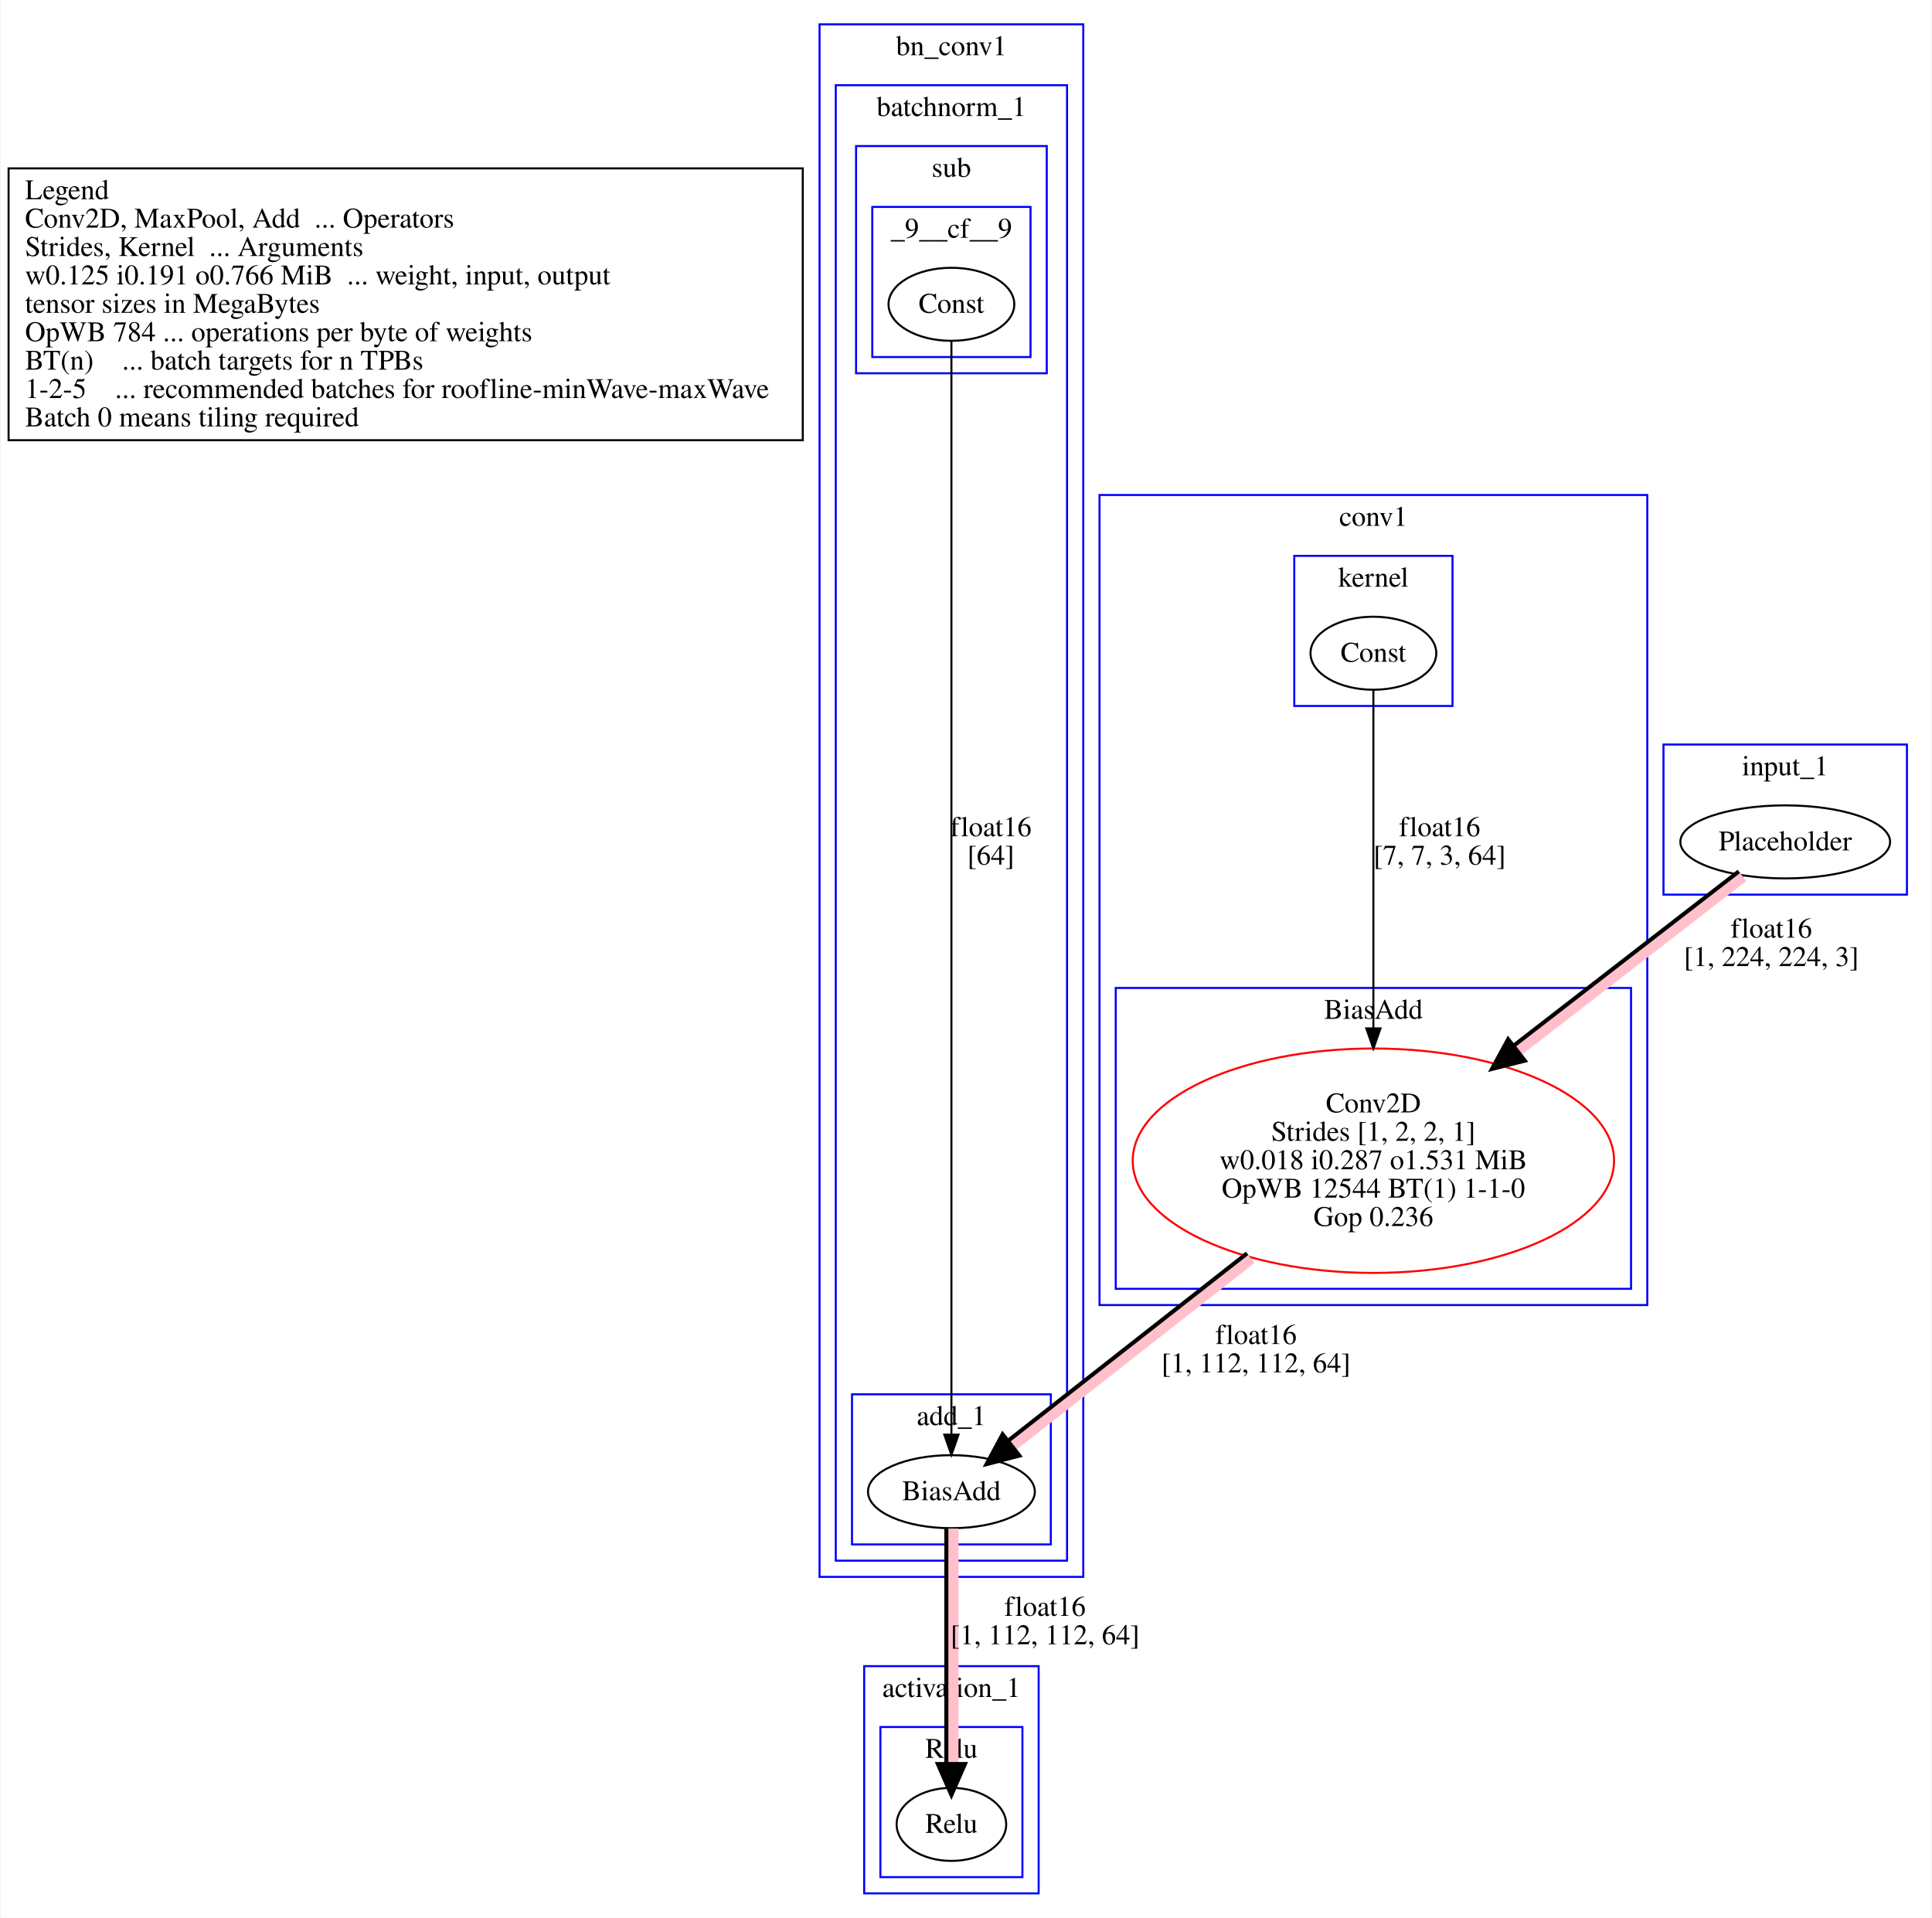
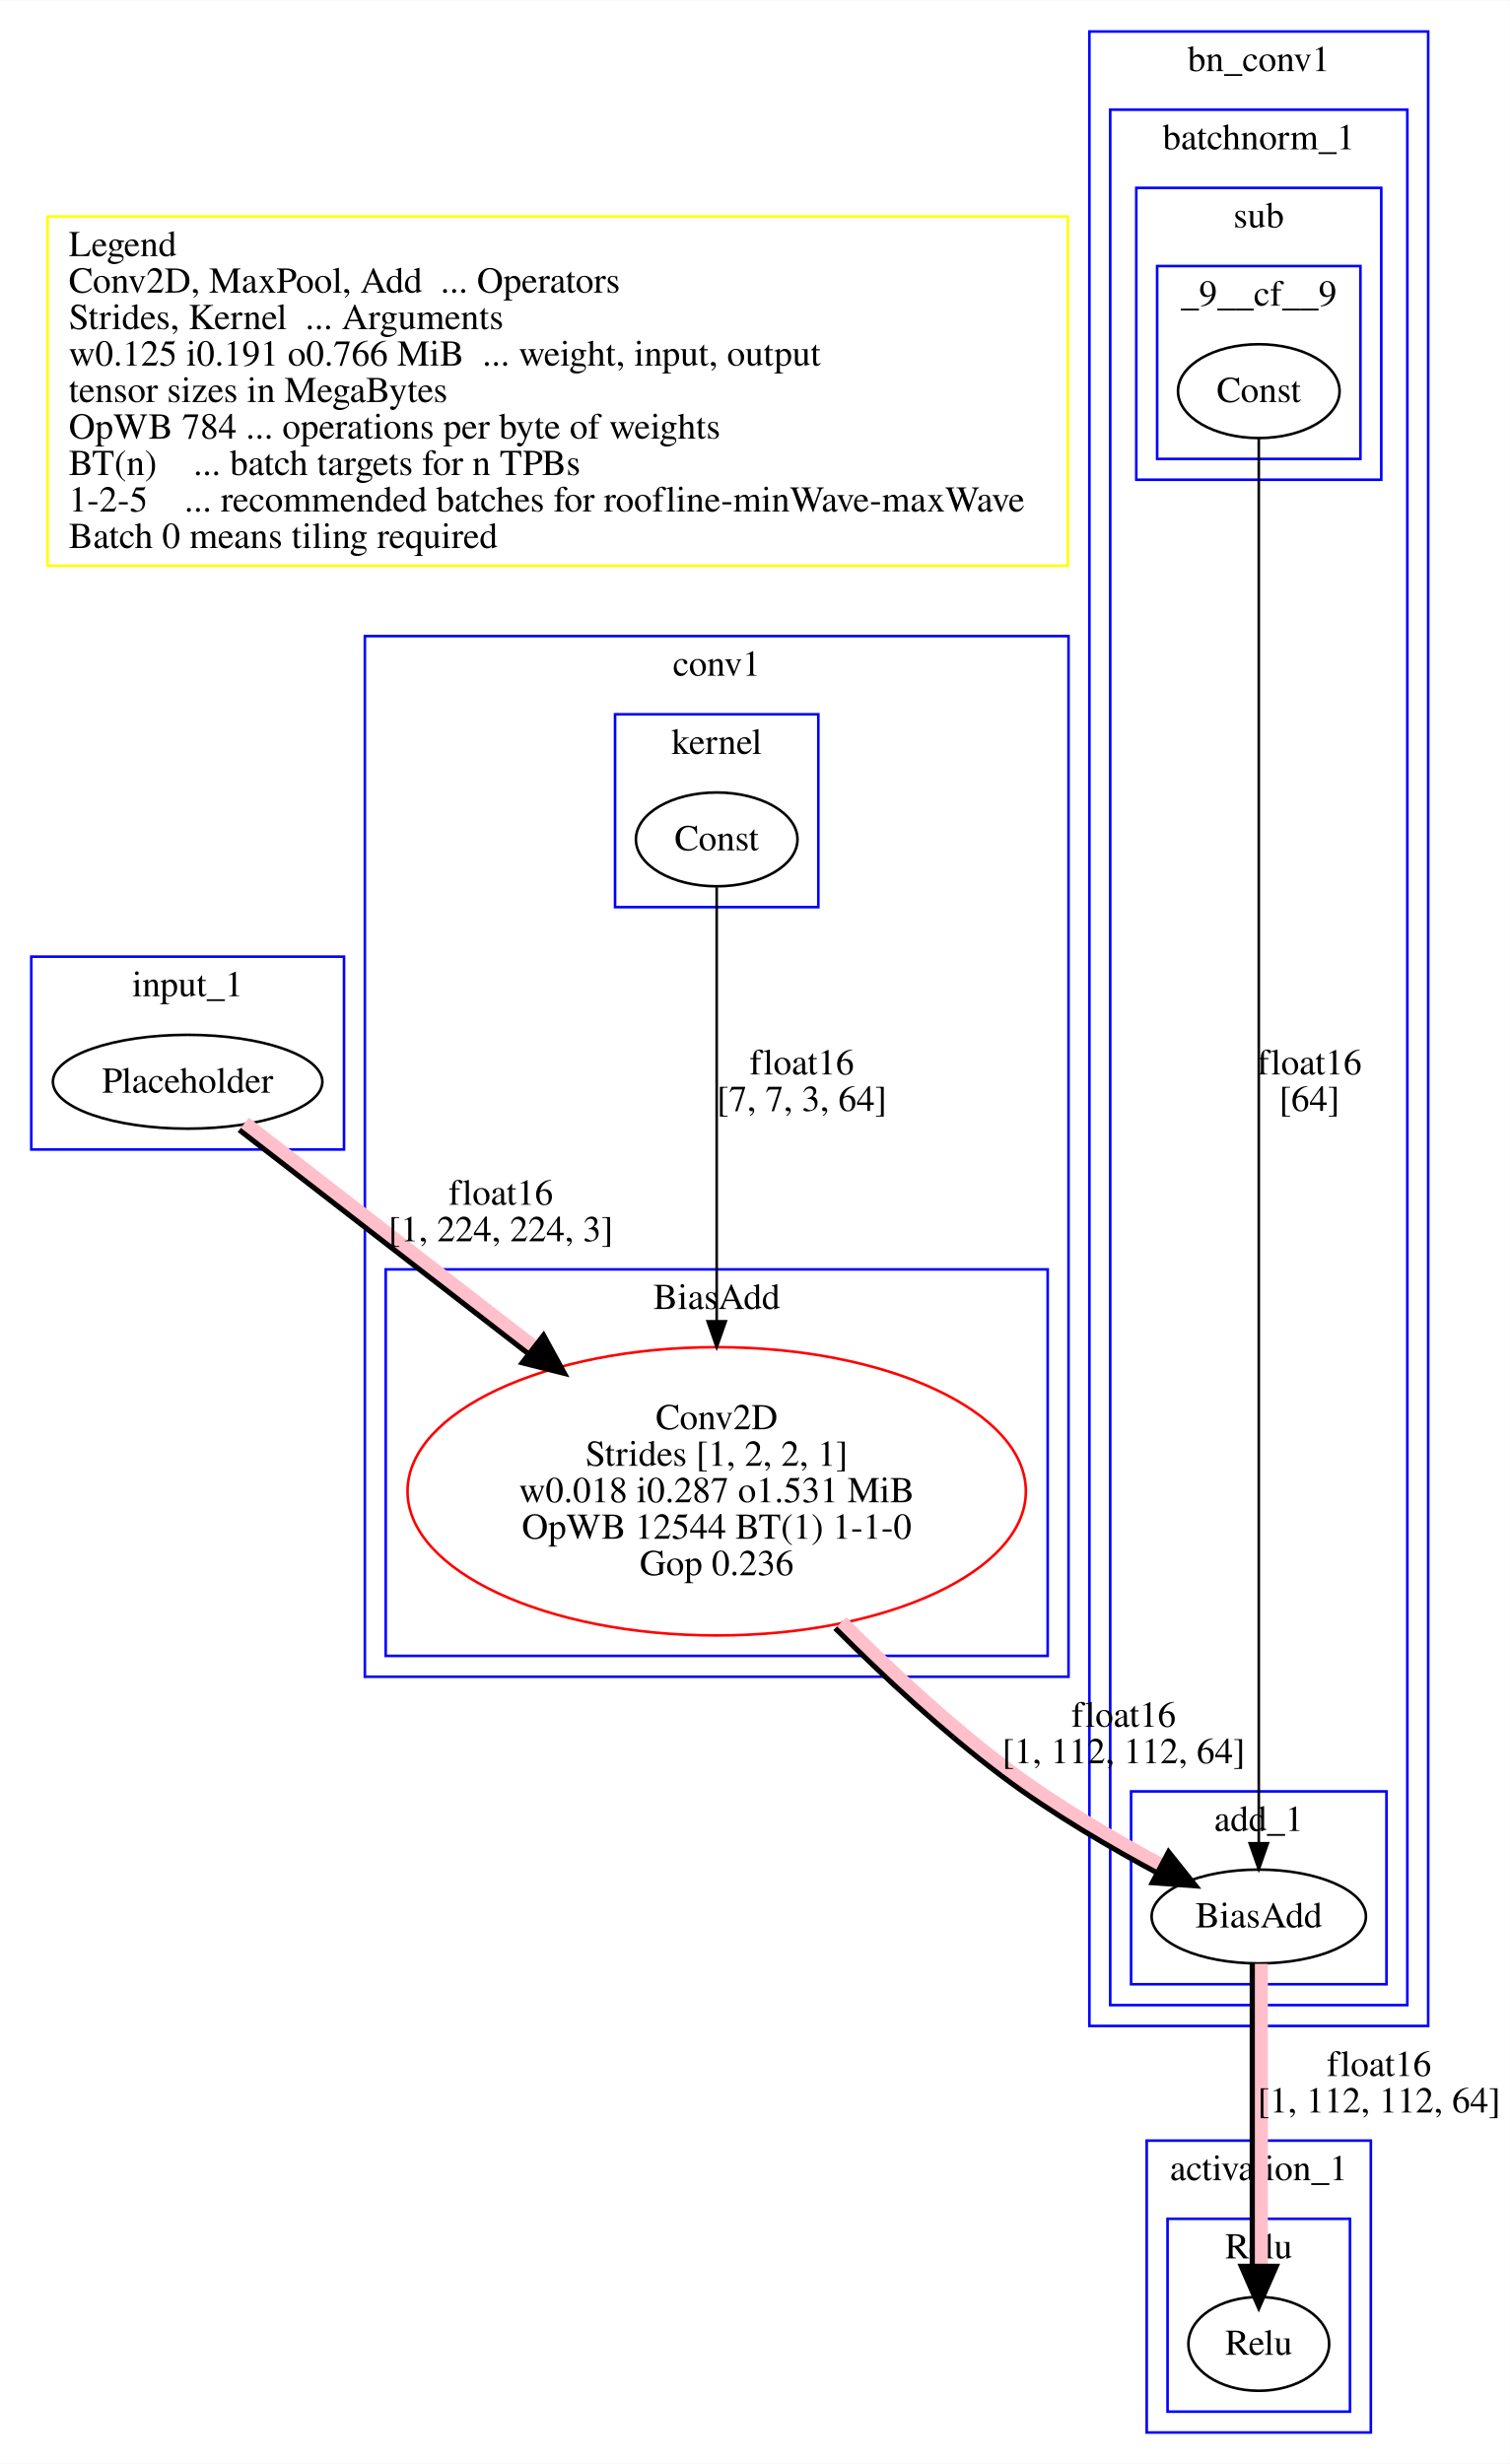
- <svg xmlns="http://www.w3.org/2000/svg" width="952pt" height="945pt" viewBox="0.00 0.00 951.62 945.31">
+ <svg xmlns="http://www.w3.org/2000/svg" width="579pt" height="945pt" viewBox="0.00 0.00 579.30 945.31">
  <g id="graph0" class="graph" transform="scale(1 1) rotate(0) translate(4 941.3087)">
-     <polygon fill="#ffffff" stroke="transparent" points="-4,4 -4,-941.309 947.619,-941.309 947.619,4 -4,4" />
+     <polygon fill="#ffffff" stroke="transparent" points="-4,4 -4,-941.309 575.299,-941.309 575.299,4 -4,4" />
    <g id="clust1" class="cluster">
-       <polygon fill="none" stroke="#0000ff" points="537.619,-298 537.619,-697.309 807.619,-697.309 807.619,-298 537.619,-298" />
-       <text text-anchor="middle" x="672.619" y="-682.109" font-family="Times,serif" font-size="14.00" fill="#000000">conv1</text>
+       <polygon fill="none" stroke="#0000ff" points="8,-500.309 8,-574.309 128,-574.309 128,-500.309 8,-500.309" />
+       <text text-anchor="middle" x="68" y="-559.109" font-family="Times,serif" font-size="14.00" fill="#000000">input_1</text>
    </g>
    <g id="clust2" class="cluster">
-       <polygon fill="none" stroke="#0000ff" points="545.619,-306 545.619,-454.309 799.619,-454.309 799.619,-306 545.619,-306" />
-       <text text-anchor="middle" x="672.619" y="-439.109" font-family="Times,serif" font-size="14.00" fill="#000000">BiasAdd</text>
+       <polygon fill="none" stroke="#0000ff" points="436,-8 436,-120 522,-120 522,-8 436,-8" />
+       <text text-anchor="middle" x="479" y="-104.8" font-family="Times,serif" font-size="14.00" fill="#000000">activation_1</text>
    </g>
    <g id="clust3" class="cluster">
-       <polygon fill="none" stroke="#0000ff" points="633.619,-593.309 633.619,-667.309 711.619,-667.309 711.619,-593.309 633.619,-593.309" />
-       <text text-anchor="middle" x="672.619" y="-652.109" font-family="Times,serif" font-size="14.00" fill="#000000">kernel</text>
+       <polygon fill="none" stroke="#0000ff" points="444,-16 444,-90 514,-90 514,-16 444,-16" />
+       <text text-anchor="middle" x="479" y="-74.8" font-family="Times,serif" font-size="14.00" fill="#000000">Relu</text>
    </g>
    <g id="clust4" class="cluster">
-       <polygon fill="none" stroke="#0000ff" points="815.619,-500.309 815.619,-574.309 935.619,-574.309 935.619,-500.309 815.619,-500.309" />
-       <text text-anchor="middle" x="875.619" y="-559.109" font-family="Times,serif" font-size="14.00" fill="#000000">input_1</text>
+       <polygon fill="none" stroke="#0000ff" points="136,-298 136,-697.309 406,-697.309 406,-298 136,-298" />
+       <text text-anchor="middle" x="271" y="-682.109" font-family="Times,serif" font-size="14.00" fill="#000000">conv1</text>
    </g>
    <g id="clust5" class="cluster">
-       <polygon fill="none" stroke="#0000ff" points="421.619,-8 421.619,-120 507.619,-120 507.619,-8 421.619,-8" />
-       <text text-anchor="middle" x="464.619" y="-104.8" font-family="Times,serif" font-size="14.00" fill="#000000">activation_1</text>
+       <polygon fill="none" stroke="#0000ff" points="232,-593.309 232,-667.309 310,-667.309 310,-593.309 232,-593.309" />
+       <text text-anchor="middle" x="271" y="-652.109" font-family="Times,serif" font-size="14.00" fill="#000000">kernel</text>
    </g>
    <g id="clust6" class="cluster">
-       <polygon fill="none" stroke="#0000ff" points="429.619,-16 429.619,-90 499.619,-90 499.619,-16 429.619,-16" />
-       <text text-anchor="middle" x="464.619" y="-74.8" font-family="Times,serif" font-size="14.00" fill="#000000">Relu</text>
+       <polygon fill="none" stroke="#0000ff" points="144,-306 144,-454.309 398,-454.309 398,-306 144,-306" />
+       <text text-anchor="middle" x="271" y="-439.109" font-family="Times,serif" font-size="14.00" fill="#000000">BiasAdd</text>
    </g>
    <g id="clust7" class="cluster">
-       <polygon fill="none" stroke="#0000ff" points="399.619,-164 399.619,-929.309 529.619,-929.309 529.619,-164 399.619,-164" />
-       <text text-anchor="middle" x="464.619" y="-914.109" font-family="Times,serif" font-size="14.00" fill="#000000">bn_conv1</text>
+       <polygon fill="none" stroke="#0000ff" points="414,-164 414,-929.309 544,-929.309 544,-164 414,-164" />
+       <text text-anchor="middle" x="479" y="-914.109" font-family="Times,serif" font-size="14.00" fill="#000000">bn_conv1</text>
    </g>
    <g id="clust8" class="cluster">
-       <polygon fill="none" stroke="#0000ff" points="407.619,-172 407.619,-899.309 521.619,-899.309 521.619,-172 407.619,-172" />
-       <text text-anchor="middle" x="464.619" y="-884.109" font-family="Times,serif" font-size="14.00" fill="#000000">batchnorm_1</text>
+       <polygon fill="none" stroke="#0000ff" points="422,-172 422,-899.309 536,-899.309 536,-172 422,-172" />
+       <text text-anchor="middle" x="479" y="-884.109" font-family="Times,serif" font-size="14.00" fill="#000000">batchnorm_1</text>
    </g>
    <g id="clust9" class="cluster">
-       <polygon fill="none" stroke="#0000ff" points="415.619,-180 415.619,-254 513.619,-254 513.619,-180 415.619,-180" />
-       <text text-anchor="middle" x="464.619" y="-238.8" font-family="Times,serif" font-size="14.00" fill="#000000">add_1</text>
+       <polygon fill="none" stroke="#0000ff" points="430,-180 430,-254 528,-254 528,-180 430,-180" />
+       <text text-anchor="middle" x="479" y="-238.8" font-family="Times,serif" font-size="14.00" fill="#000000">add_1</text>
    </g>
    <g id="clust10" class="cluster">
-       <polygon fill="none" stroke="#0000ff" points="417.619,-757.309 417.619,-869.309 511.619,-869.309 511.619,-757.309 417.619,-757.309" />
-       <text text-anchor="middle" x="464.619" y="-854.109" font-family="Times,serif" font-size="14.00" fill="#000000">sub</text>
+       <polygon fill="none" stroke="#0000ff" points="432,-757.309 432,-869.309 526,-869.309 526,-757.309 432,-757.309" />
+       <text text-anchor="middle" x="479" y="-854.109" font-family="Times,serif" font-size="14.00" fill="#000000">sub</text>
    </g>
    <g id="clust11" class="cluster">
-       <polygon fill="none" stroke="#0000ff" points="425.619,-765.309 425.619,-839.309 503.619,-839.309 503.619,-765.309 425.619,-765.309" />
-       <text text-anchor="middle" x="464.619" y="-824.109" font-family="Times,serif" font-size="14.00" fill="#000000">_9__cf__9</text>
+       <polygon fill="none" stroke="#0000ff" points="440,-765.309 440,-839.309 518,-839.309 518,-765.309 440,-765.309" />
+       <text text-anchor="middle" x="479" y="-824.109" font-family="Times,serif" font-size="14.00" fill="#000000">_9__cf__9</text>
    </g>
    <g id="node1" class="node">
-       <polygon fill="none" stroke="#000000" points="391.358,-858.309 -.119,-858.309 -.119,-724.309 391.358,-724.309 391.358,-858.309" />
-       <text text-anchor="start" x="8" y="-843.109" font-family="Times,serif" font-size="14.00" fill="#000000">Legend</text>
-       <text text-anchor="start" x="8" y="-829.109" font-family="Times,serif" font-size="14.00" fill="#000000">  Conv2D, MaxPool, Add  ... Operators</text>
-       <text text-anchor="start" x="8" y="-815.109" font-family="Times,serif" font-size="14.00" fill="#000000">  Strides, Kernel  ... Arguments</text>
-       <text text-anchor="start" x="8" y="-801.109" font-family="Times,serif" font-size="14.00" fill="#000000">  w0.125 i0.191 o0.766 MiB  ... weight, input, output</text>
-       <text text-anchor="start" x="8" y="-787.109" font-family="Times,serif" font-size="14.00" fill="#000000">                               tensor sizes in MegaBytes</text>
-       <text text-anchor="start" x="8" y="-773.109" font-family="Times,serif" font-size="14.00" fill="#000000">  OpWB 784 ... operations per byte of weights</text>
-       <text text-anchor="start" x="8" y="-759.109" font-family="Times,serif" font-size="14.00" fill="#000000">  BT(n)    ... batch targets for n TPBs</text>
-       <text text-anchor="start" x="8" y="-745.109" font-family="Times,serif" font-size="14.00" fill="#000000">  1-2-5    ... recommended batches for roofline-minWave-maxWave</text>
-       <text text-anchor="start" x="8" y="-731.109" font-family="Times,serif" font-size="14.00" fill="#000000">               Batch 0 means tiling required</text>
+       <polygon fill="none" stroke="#ffff00" points="405.738,-858.309 14.262,-858.309 14.262,-724.309 405.738,-724.309 405.738,-858.309" />
+       <text text-anchor="start" x="22.381" y="-843.109" font-family="Times,serif" font-size="14.00" fill="#000000">Legend</text>
+       <text text-anchor="start" x="22.381" y="-829.109" font-family="Times,serif" font-size="14.00" fill="#000000">  Conv2D, MaxPool, Add  ... Operators</text>
+       <text text-anchor="start" x="22.381" y="-815.109" font-family="Times,serif" font-size="14.00" fill="#000000">  Strides, Kernel  ... Arguments</text>
+       <text text-anchor="start" x="22.381" y="-801.109" font-family="Times,serif" font-size="14.00" fill="#000000">  w0.125 i0.191 o0.766 MiB  ... weight, input, output</text>
+       <text text-anchor="start" x="22.381" y="-787.109" font-family="Times,serif" font-size="14.00" fill="#000000">                               tensor sizes in MegaBytes</text>
+       <text text-anchor="start" x="22.381" y="-773.109" font-family="Times,serif" font-size="14.00" fill="#000000">  OpWB 784 ... operations per byte of weights</text>
+       <text text-anchor="start" x="22.381" y="-759.109" font-family="Times,serif" font-size="14.00" fill="#000000">  BT(n)    ... batch targets for n TPBs</text>
+       <text text-anchor="start" x="22.381" y="-745.109" font-family="Times,serif" font-size="14.00" fill="#000000">  1-2-5    ... recommended batches for roofline-minWave-maxWave</text>
+       <text text-anchor="start" x="22.381" y="-731.109" font-family="Times,serif" font-size="14.00" fill="#000000">               Batch 0 means tiling required</text>
    </g>
    <g id="node2" class="node">
-       <ellipse fill="none" stroke="#000000" cx="464.619" cy="-206" rx="41.118" ry="18" />
-       <text text-anchor="middle" x="464.619" y="-201.8" font-family="Times,serif" font-size="14.00" fill="#000000">BiasAdd</text>
+       <ellipse fill="none" stroke="#000000" cx="68" cy="-526.309" rx="51.7" ry="18" />
+       <text text-anchor="middle" x="68" y="-522.109" font-family="Times,serif" font-size="14.00" fill="#000000">Placeholder</text>
+     </g>
+     <g id="node4" class="node">
+       <ellipse fill="none" stroke="#ff0000" cx="271" cy="-369.154" rx="118.629" ry="55.309" />
+       <text text-anchor="middle" x="271" y="-392.954" font-family="Times,serif" font-size="14.00" fill="#000000">Conv2D</text>
+       <text text-anchor="middle" x="271" y="-378.954" font-family="Times,serif" font-size="14.00" fill="#000000">Strides [1, 2, 2, 1]</text>
+       <text text-anchor="middle" x="271" y="-364.954" font-family="Times,serif" font-size="14.00" fill="#000000">w0.018 i0.287 o1.531 MiB</text>
+       <text text-anchor="middle" x="271" y="-350.954" font-family="Times,serif" font-size="14.00" fill="#000000">OpWB 12544 BT(1) 1-1-0</text>
+       <text text-anchor="middle" x="271" y="-336.954" font-family="Times,serif" font-size="14.00" fill="#000000">Gop 0.236</text>
+     </g>
+     <g id="edge1" class="edge">
+       <path fill="none" stroke="#000000" stroke-width="5" d="M88.729,-508.997C115.149,-488.543 161.463,-452.689 200.713,-422.303" />
+       <path fill="none" stroke="#ffc0cb" stroke-width="5" d="M89.953,-510.578C116.373,-490.125 162.687,-454.271 201.937,-423.885" />
+       <polygon fill="#000000" stroke="#000000" stroke-width="5" points="204.354,-426.282 209.583,-416.701 198.998,-419.363 204.354,-426.282" />
+       <text text-anchor="middle" x="188.162" y="-479.109" font-family="Times,serif" font-size="14.00" fill="#000000">float16</text>
+       <text text-anchor="middle" x="188.162" y="-465.109" font-family="Times,serif" font-size="14.00" fill="#000000">[1, 224, 224, 3]</text>
+     </g>
+     <g id="node3" class="node">
+       <ellipse fill="none" stroke="#000000" cx="479" cy="-791.309" rx="30.997" ry="18" />
+       <text text-anchor="middle" x="479" y="-787.109" font-family="Times,serif" font-size="14.00" fill="#000000">Const</text>
    </g>
    <g id="node7" class="node">
-       <ellipse fill="none" stroke="#000000" cx="464.619" cy="-42" rx="27" ry="18" />
-       <text text-anchor="middle" x="464.619" y="-37.8" font-family="Times,serif" font-size="14.00" fill="#000000">Relu</text>
+       <ellipse fill="none" stroke="#000000" cx="479" cy="-206" rx="41.118" ry="18" />
+       <text text-anchor="middle" x="479" y="-201.8" font-family="Times,serif" font-size="14.00" fill="#000000">BiasAdd</text>
+     </g>
+     <g id="edge4" class="edge">
+       <path fill="none" stroke="#000000" d="M479,-773.231C479,-741.893 479,-675.447 479,-619.309 479,-619.309 479,-619.309 479,-369.154 479,-321.82 479,-266.761 479,-234.232" />
+       <polygon fill="#000000" stroke="#000000" points="482.5,-234.107 479,-224.107 475.5,-234.107 482.5,-234.107" />
+       <text text-anchor="middle" x="498.445" y="-529.109" font-family="Times,serif" font-size="14.00" fill="#000000">float16</text>
+       <text text-anchor="middle" x="498.445" y="-515.109" font-family="Times,serif" font-size="14.00" fill="#000000">[64]</text>
+     </g>
+     <g id="edge3" class="edge">
+       <path fill="none" stroke="#000000" stroke-width="5" d="M317.53,-317.682C336.367,-298.829 358.803,-278.006 381.099,-261.201 400.194,-246.824 423.189,-233.432 442.085,-223.317" />
+       <path fill="none" stroke="#ffc0cb" stroke-width="5" d="M318.945,-319.096C337.728,-300.295 360.164,-279.472 382.303,-262.799 401.2,-248.552 424.195,-235.16 443.029,-225.08" />
+       <polygon fill="#000000" stroke="#000000" stroke-width="5" points="444.64,-228.047 451.45,-219.517 440.564,-220.304 444.64,-228.047" />
+       <text text-anchor="middle" x="427.149" y="-278.8" font-family="Times,serif" font-size="14.00" fill="#000000">float16</text>
+       <text text-anchor="middle" x="427.149" y="-264.8" font-family="Times,serif" font-size="14.00" fill="#000000">[1, 112, 112, 64]</text>
+     </g>
+     <g id="node5" class="node">
+       <ellipse fill="none" stroke="#000000" cx="479" cy="-42" rx="27" ry="18" />
+       <text text-anchor="middle" x="479" y="-37.8" font-family="Times,serif" font-size="14.00" fill="#000000">Relu</text>
+     </g>
+     <g id="node6" class="node">
+       <ellipse fill="none" stroke="#000000" cx="271" cy="-619.309" rx="30.997" ry="18" />
+       <text text-anchor="middle" x="271" y="-615.109" font-family="Times,serif" font-size="14.00" fill="#000000">Const</text>
+     </g>
+     <g id="edge2" class="edge">
+       <path fill="none" stroke="#000000" d="M271,-600.914C271,-566.339 271,-490.135 271,-434.516" />
+       <polygon fill="#000000" stroke="#000000" points="274.5,-434.385 271,-424.385 267.5,-434.385 274.5,-434.385" />
+       <text text-anchor="middle" x="303.662" y="-529.109" font-family="Times,serif" font-size="14.00" fill="#000000">float16</text>
+       <text text-anchor="middle" x="303.662" y="-515.109" font-family="Times,serif" font-size="14.00" fill="#000000">[7, 7, 3, 64]</text>
    </g>
    <g id="edge5" class="edge">
-       <path fill="none" stroke="#000000" stroke-width="5" d="M463.619,-187.822C463.619,-159.377 463.619,-104.115 463.619,-70.39" />
-       <path fill="none" stroke="#ffc0cb" stroke-width="5" d="M465.619,-187.822C465.619,-159.377 465.619,-104.115 465.619,-70.39" />
-       <polygon fill="#000000" stroke="#000000" stroke-width="5" points="468.994,-70.259 464.619,-60.259 460.244,-70.259 468.994,-70.259" />
-       <text text-anchor="middle" x="510.769" y="-144.8" font-family="Times,serif" font-size="14.00" fill="#000000">float16</text>
-       <text text-anchor="middle" x="510.769" y="-130.8" font-family="Times,serif" font-size="14.00" fill="#000000">[1, 112, 112, 64]</text>
-     </g>
-     <g id="node3" class="node">
-       <ellipse fill="none" stroke="#ff0000" cx="672.619" cy="-369.154" rx="118.629" ry="55.309" />
-       <text text-anchor="middle" x="672.619" y="-392.954" font-family="Times,serif" font-size="14.00" fill="#000000">Conv2D</text>
-       <text text-anchor="middle" x="672.619" y="-378.954" font-family="Times,serif" font-size="14.00" fill="#000000">Strides [1, 2, 2, 1]</text>
-       <text text-anchor="middle" x="672.619" y="-364.954" font-family="Times,serif" font-size="14.00" fill="#000000">w0.018 i0.287 o1.531 MiB</text>
-       <text text-anchor="middle" x="672.619" y="-350.954" font-family="Times,serif" font-size="14.00" fill="#000000">OpWB 12544 BT(1) 1-1-0</text>
-       <text text-anchor="middle" x="672.619" y="-336.954" font-family="Times,serif" font-size="14.00" fill="#000000">Gop 0.236</text>
-     </g>
-     <g id="edge3" class="edge">
-       <path fill="none" stroke="#000000" stroke-width="5" d="M611.281,-322.312C572.042,-291.533 522.799,-252.907 492.368,-229.037" />
-       <path fill="none" stroke="#ffc0cb" stroke-width="5" d="M612.515,-320.738C573.276,-289.959 524.033,-251.333 493.603,-227.464" />
-       <polygon fill="#000000" stroke="#000000" stroke-width="5" points="495.494,-224.658 484.925,-221.928 490.094,-231.542 495.494,-224.658" />
-       <text text-anchor="middle" x="614.769" y="-278.8" font-family="Times,serif" font-size="14.00" fill="#000000">float16</text>
-       <text text-anchor="middle" x="614.769" y="-264.8" font-family="Times,serif" font-size="14.00" fill="#000000">[1, 112, 112, 64]</text>
-     </g>
-     <g id="node4" class="node">
-       <ellipse fill="none" stroke="#000000" cx="672.619" cy="-619.309" rx="30.997" ry="18" />
-       <text text-anchor="middle" x="672.619" y="-615.109" font-family="Times,serif" font-size="14.00" fill="#000000">Const</text>
-     </g>
-     <g id="edge2" class="edge">
-       <path fill="none" stroke="#000000" d="M672.619,-600.914C672.619,-566.339 672.619,-490.135 672.619,-434.516" />
-       <polygon fill="#000000" stroke="#000000" points="676.119,-434.385 672.619,-424.385 669.119,-434.385 676.119,-434.385" />
-       <text text-anchor="middle" x="705.281" y="-529.109" font-family="Times,serif" font-size="14.00" fill="#000000">float16</text>
-       <text text-anchor="middle" x="705.281" y="-515.109" font-family="Times,serif" font-size="14.00" fill="#000000">[7, 7, 3, 64]</text>
-     </g>
-     <g id="node5" class="node">
-       <ellipse fill="none" stroke="#000000" cx="464.619" cy="-791.309" rx="30.997" ry="18" />
-       <text text-anchor="middle" x="464.619" y="-787.109" font-family="Times,serif" font-size="14.00" fill="#000000">Const</text>
-     </g>
-     <g id="edge4" class="edge">
-       <path fill="none" stroke="#000000" d="M464.619,-773.231C464.619,-741.893 464.619,-675.447 464.619,-619.309 464.619,-619.309 464.619,-619.309 464.619,-369.154 464.619,-321.82 464.619,-266.761 464.619,-234.232" />
-       <polygon fill="#000000" stroke="#000000" points="468.119,-234.107 464.619,-224.107 461.119,-234.107 468.119,-234.107" />
-       <text text-anchor="middle" x="484.064" y="-529.109" font-family="Times,serif" font-size="14.00" fill="#000000">float16</text>
-       <text text-anchor="middle" x="484.064" y="-515.109" font-family="Times,serif" font-size="14.00" fill="#000000">[64]</text>
-     </g>
-     <g id="node6" class="node">
-       <ellipse fill="none" stroke="#000000" cx="875.619" cy="-526.309" rx="51.7" ry="18" />
-       <text text-anchor="middle" x="875.619" y="-522.109" font-family="Times,serif" font-size="14.00" fill="#000000">Placeholder</text>
-     </g>
-     <g id="edge1" class="edge">
-       <path fill="none" stroke="#000000" stroke-width="5" d="M853.666,-510.578C827.246,-490.125 780.932,-454.271 741.682,-423.885" />
-       <path fill="none" stroke="#ffc0cb" stroke-width="5" d="M854.89,-508.997C828.47,-488.543 782.157,-452.689 742.907,-422.303" />
-       <polygon fill="#000000" stroke="#000000" stroke-width="5" points="744.621,-419.363 734.036,-416.701 739.265,-426.282 744.621,-419.363" />
-       <text text-anchor="middle" x="868.781" y="-479.109" font-family="Times,serif" font-size="14.00" fill="#000000">float16</text>
-       <text text-anchor="middle" x="868.781" y="-465.109" font-family="Times,serif" font-size="14.00" fill="#000000">[1, 224, 224, 3]</text>
+       <path fill="none" stroke="#000000" stroke-width="5" d="M478,-187.822C478,-159.377 478,-104.115 478,-70.39" />
+       <path fill="none" stroke="#ffc0cb" stroke-width="5" d="M480,-187.822C480,-159.377 480,-104.115 480,-70.39" />
+       <polygon fill="#000000" stroke="#000000" stroke-width="5" points="483.375,-70.259 479,-60.259 474.625,-70.259 483.375,-70.259" />
+       <text text-anchor="middle" x="525.149" y="-144.8" font-family="Times,serif" font-size="14.00" fill="#000000">float16</text>
+       <text text-anchor="middle" x="525.149" y="-130.8" font-family="Times,serif" font-size="14.00" fill="#000000">[1, 112, 112, 64]</text>
    </g>
  </g>
</svg>
